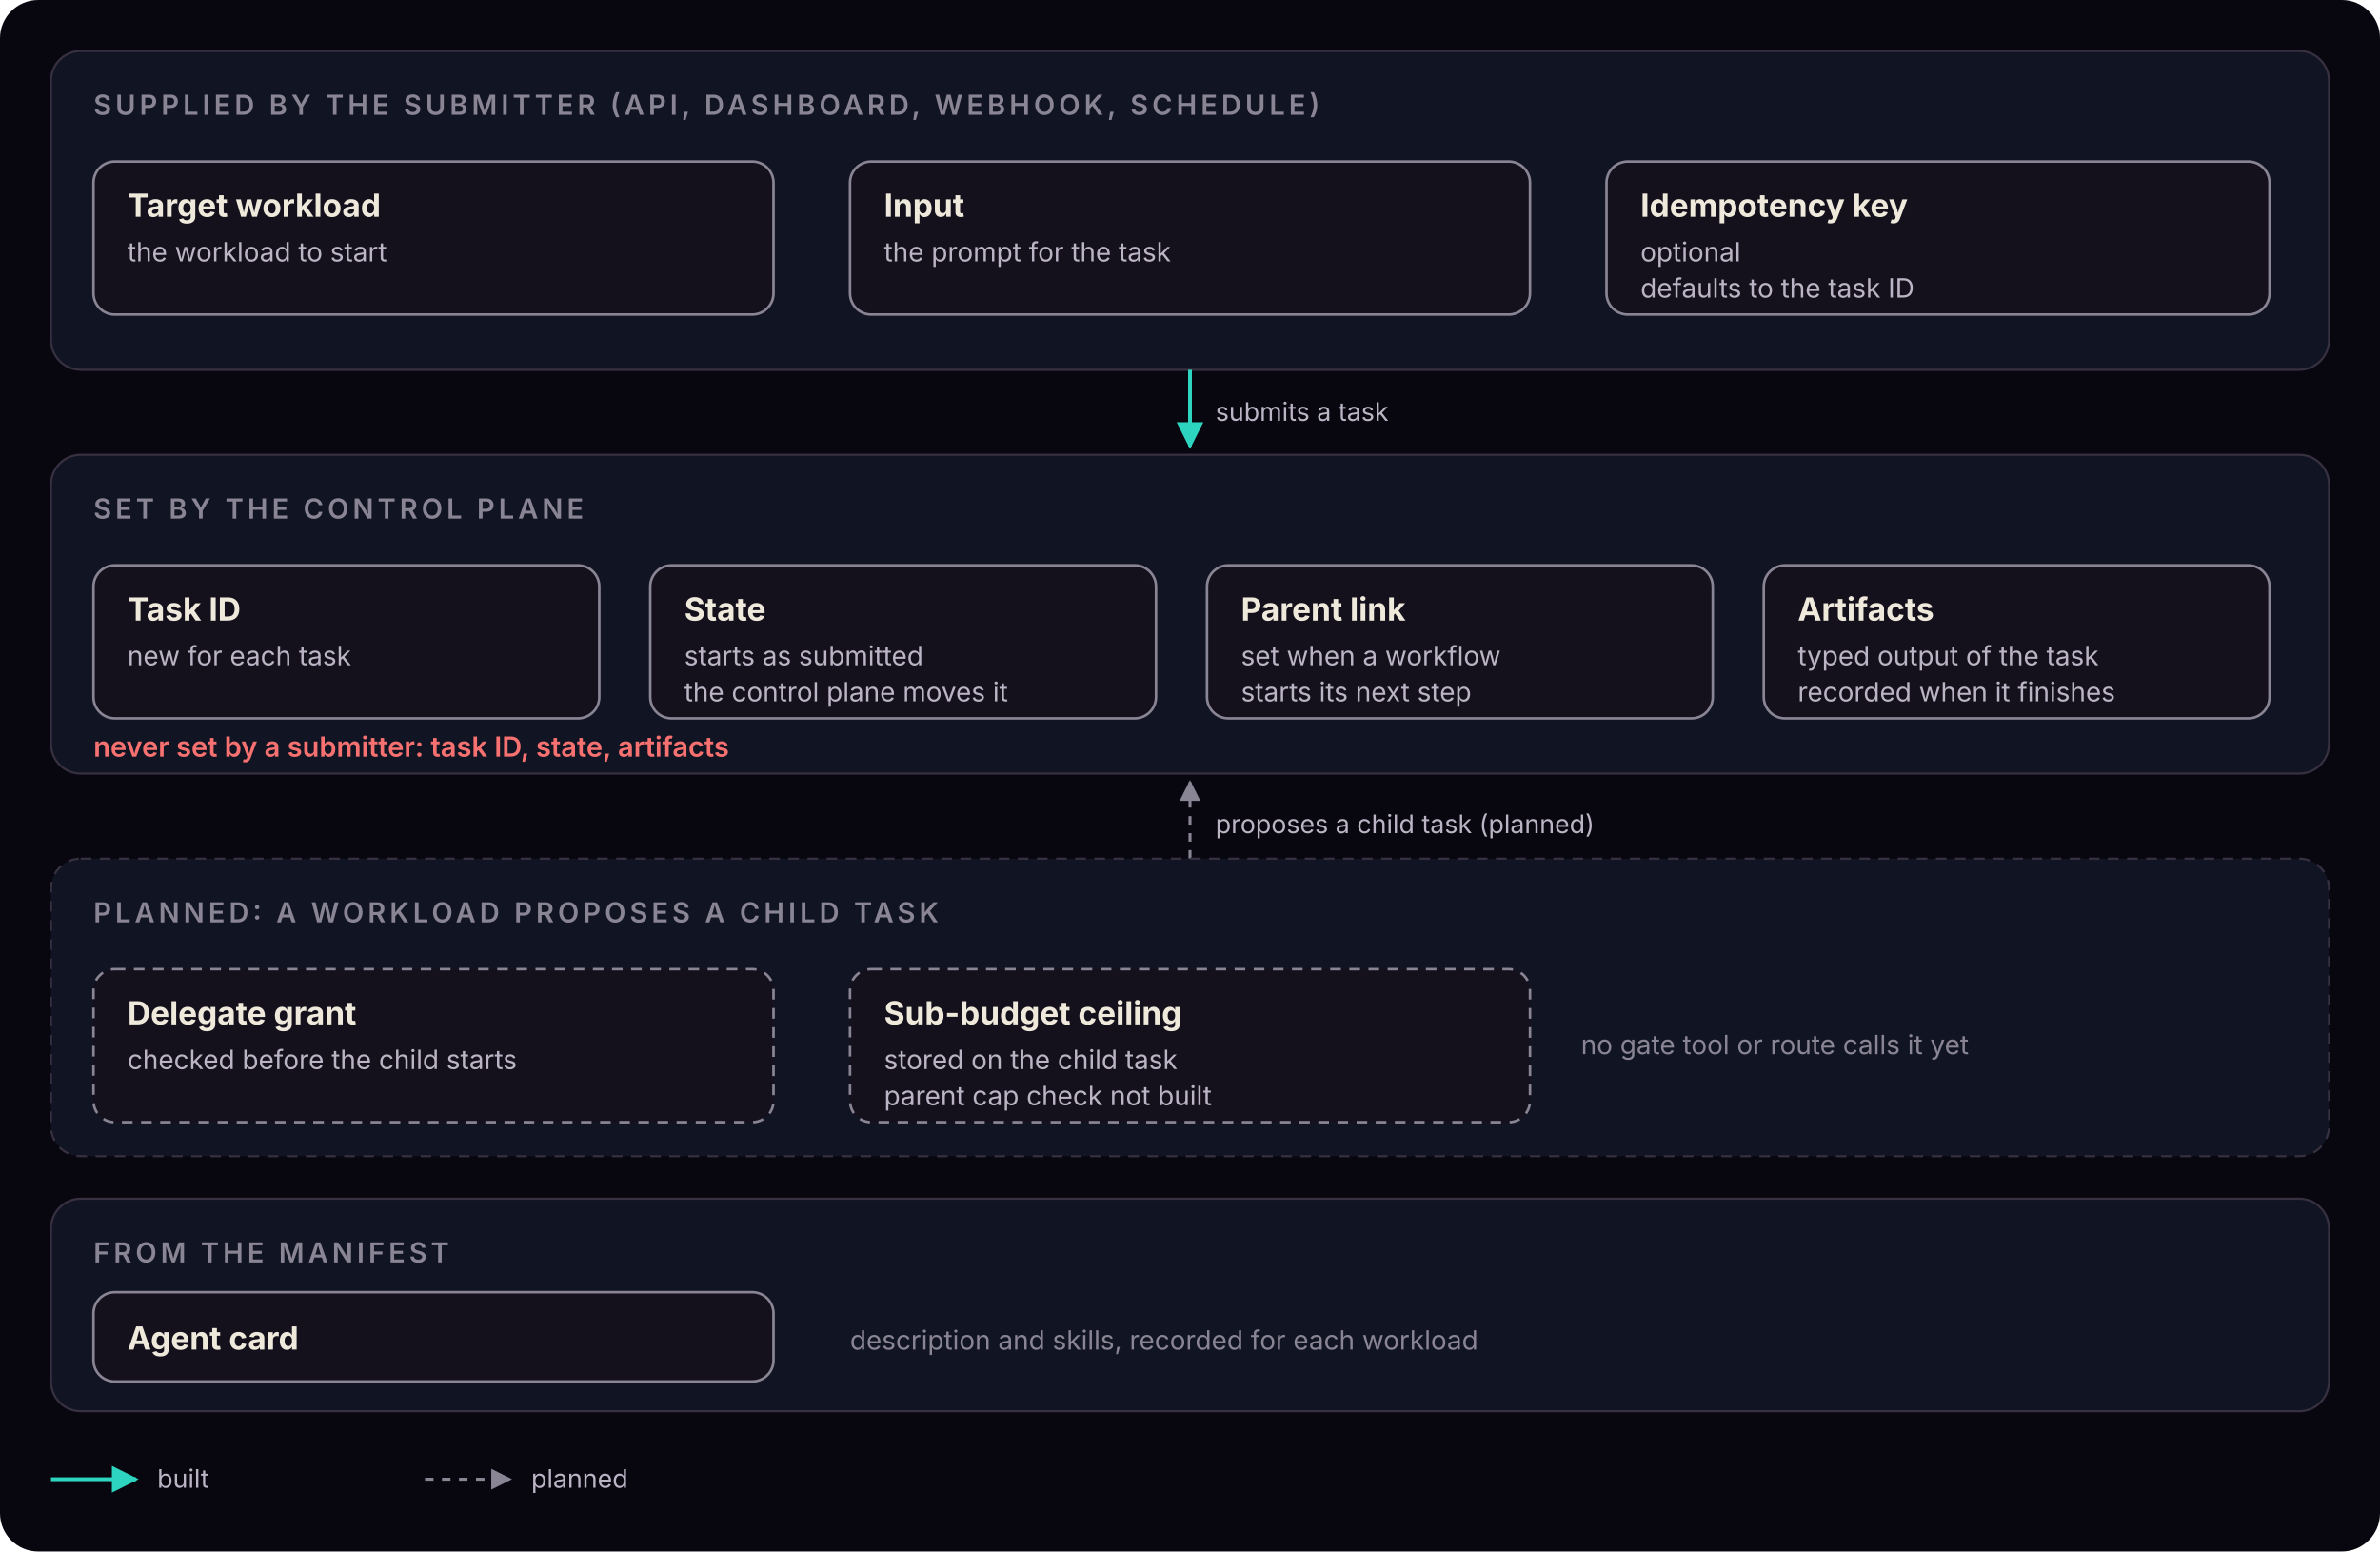
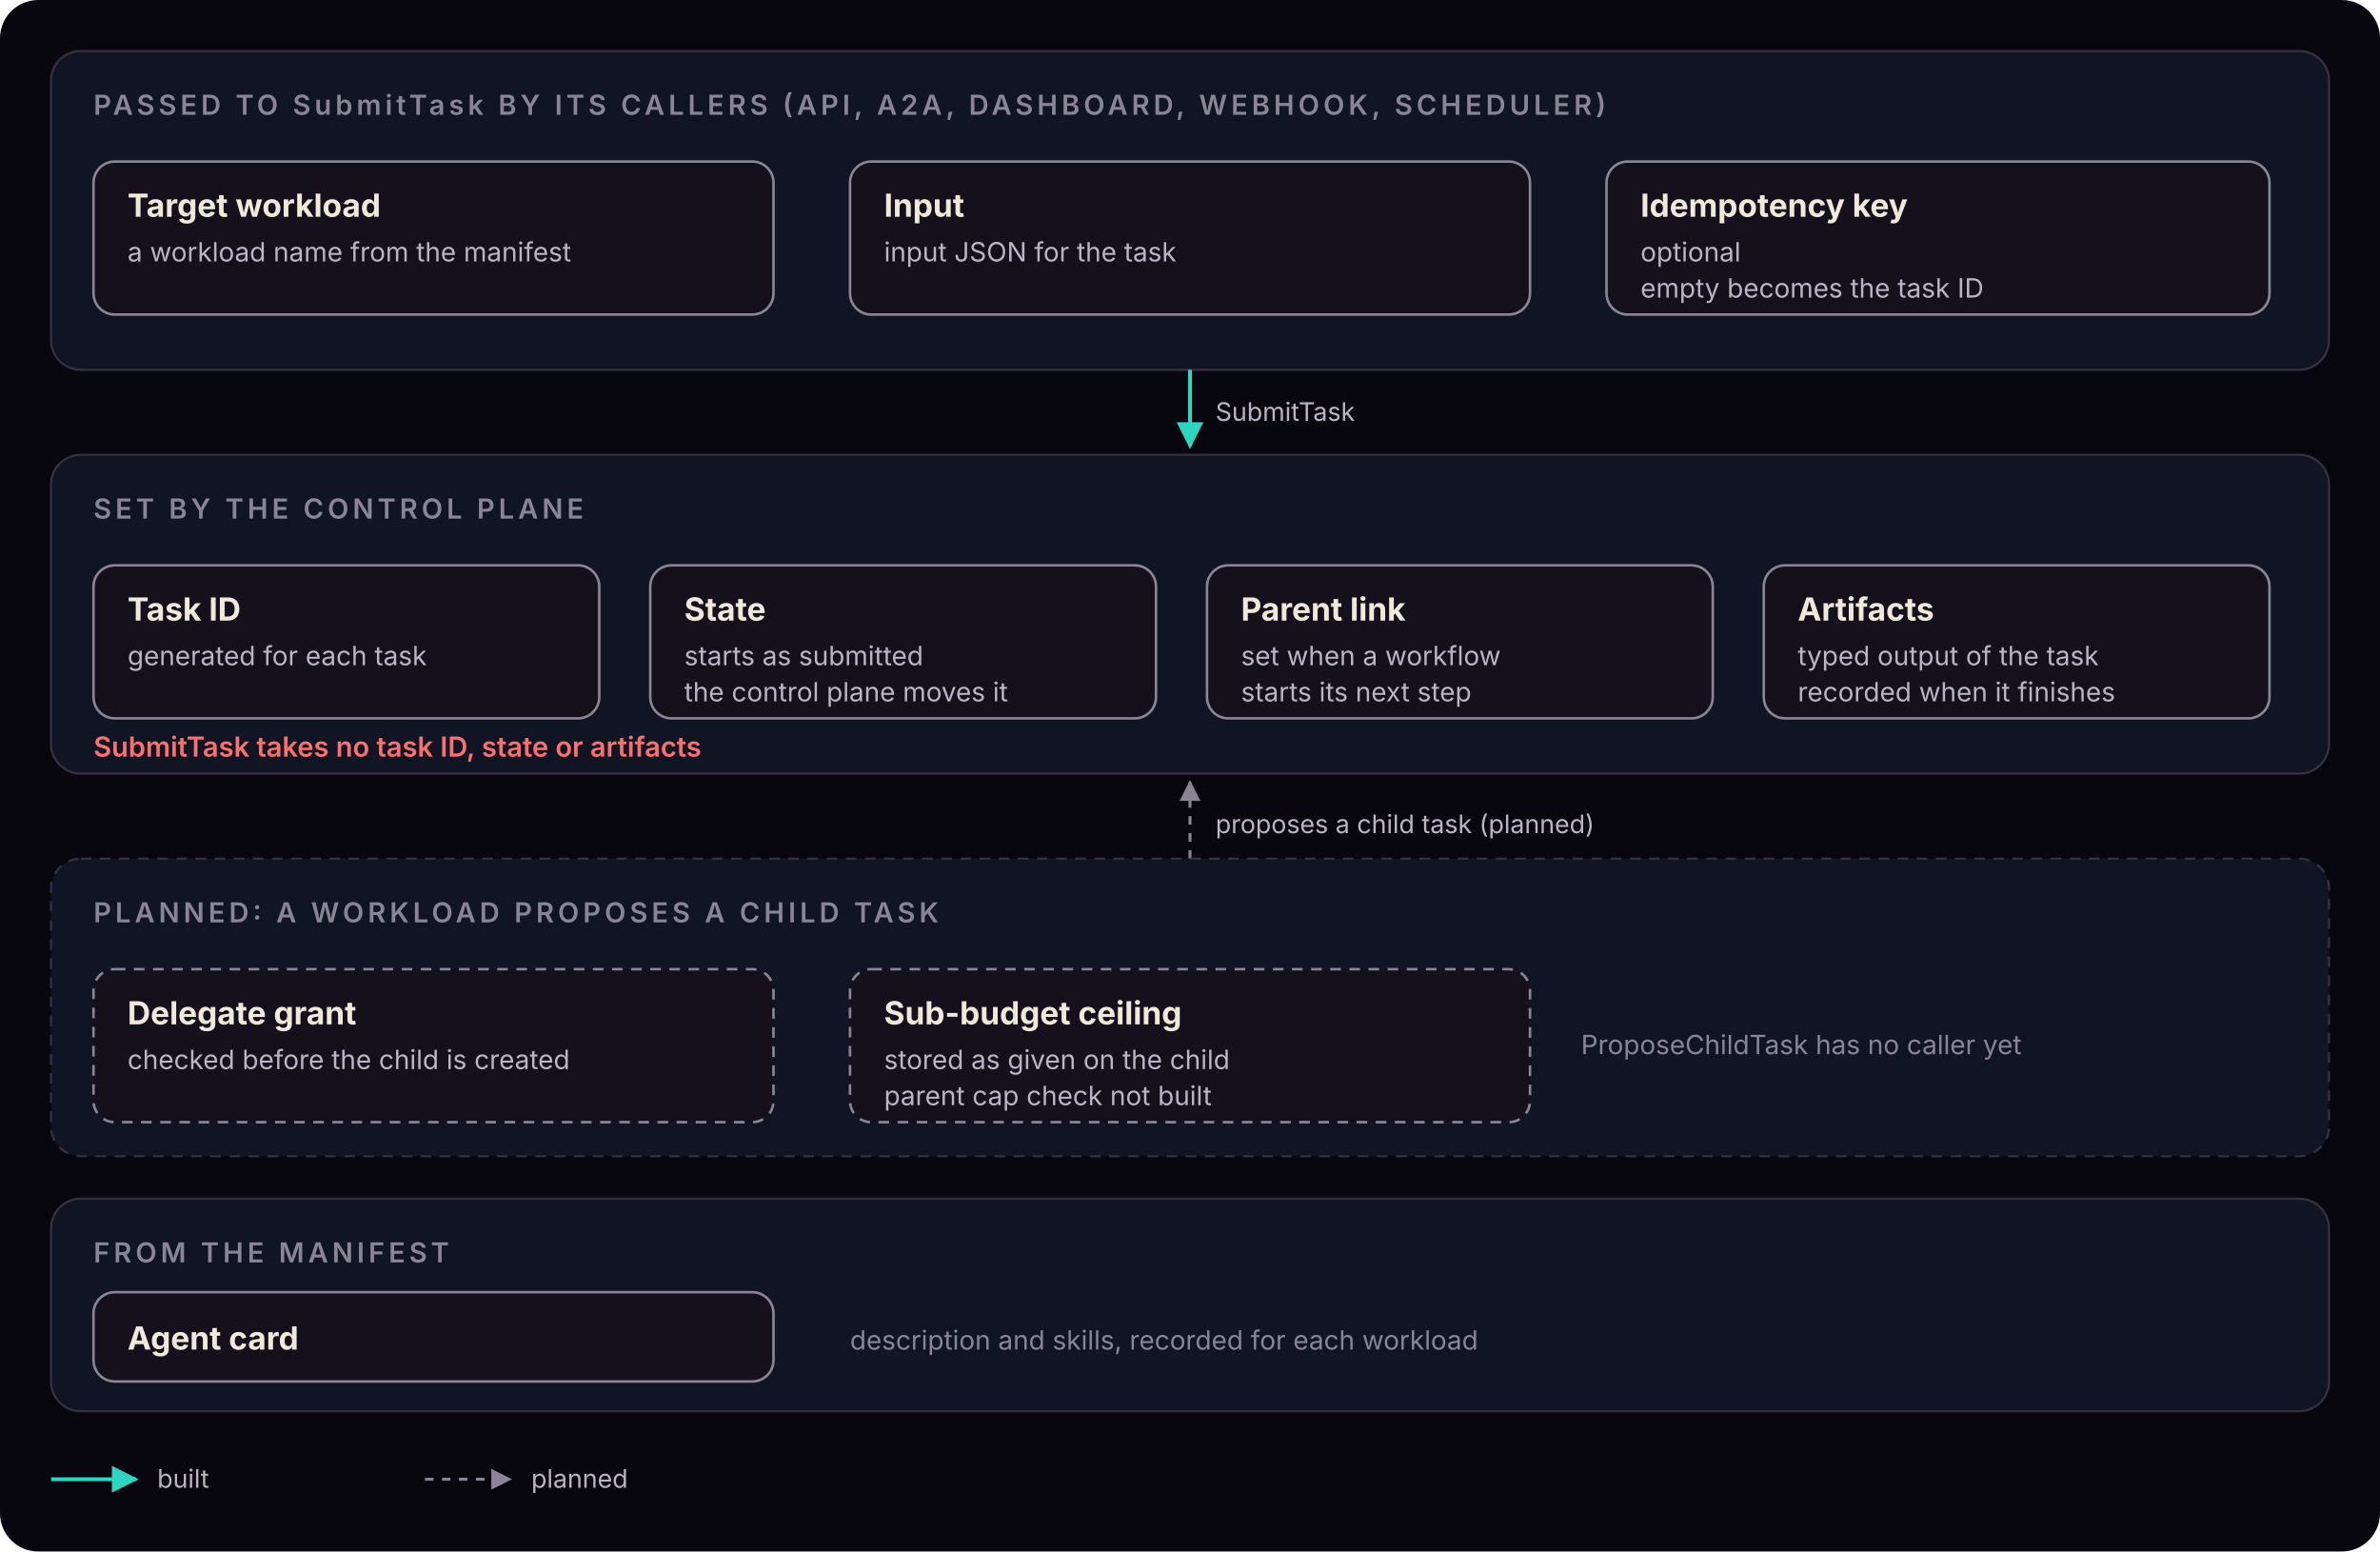
<svg xmlns="http://www.w3.org/2000/svg" viewBox="0 0 1120 730" role="img" aria-labelledby="t d" data-diagram="nested" font-family="system-ui, -apple-system, BlinkMacSystemFont, 'Segoe UI', sans-serif">
  <defs>
    <marker id="a" viewBox="0 0 10 10" refX="9" refY="5" markerWidth="7" markerHeight="7" orient="auto-start-reverse">
      <path d="M0 0 10 5 0 10z" fill="#2dd4bf" />
    </marker>
    <marker id="m" viewBox="0 0 10 10" refX="9" refY="5" markerWidth="7" markerHeight="7" orient="auto-start-reverse">
      <path d="M0 0 10 5 0 10z" fill="#8a8594" />
    </marker>
    <marker id="x" viewBox="0 0 10 10" refX="9" refY="5" markerWidth="7" markerHeight="7" orient="auto-start-reverse">
      <path d="M0 0 10 5 0 10z" fill="#f87171" />
    </marker>
    <linearGradient id="glow" x1="0" y1="0" x2="0" y2="1">
      <stop offset="0" stop-color="#2dd4bf" stop-opacity=".22" />
      <stop offset="1" stop-color="#2dd4bf" stop-opacity=".06" />
    </linearGradient>
    <style>
      .lane{fill:#111422;stroke:#373040}
      .lanet{fill:#8a8594;font-size:13px;font-weight:600;letter-spacing:.14em}
      .box{fill:#14111c;stroke:#8a8594;stroke-width:1.2}
      .key{fill:url(#glow);stroke:#2dd4bf;stroke-width:1.6}
      .ext{fill:#14111c;stroke:#7fd6b4;stroke-width:1.2}
      .plan{fill:#14111c;stroke:#8a8594;stroke-width:1.2;stroke-dasharray:5 4}
      .wait{fill:#14111c;stroke:#f0b86a;stroke-width:1.2}
      .bad{fill:#14111c;stroke:#f87171;stroke-width:1.2}
      .frame{fill:none;stroke:#bbb4c5;stroke-dasharray:5 5;stroke-width:1.2}
      .h{fill:#efe9dc;font-size:15px;font-weight:650}
      .s{fill:#bbb4c5;font-size:12.5px}
      .cap{fill:#8a8594;font-size:12.5px}
      .pn{fill:#8a8594;font-size:12px;font-weight:600;letter-spacing:.06em}
      .n{fill:#2dd4bf;font-size:12px;font-weight:700;letter-spacing:.08em}
      .idt{fill:#bbb4c5;font-size:12px;font-weight:600;letter-spacing:.06em}
      .lbl{fill:#bbb4c5;font-size:12px}
      .no{fill:#f87171;font-size:13px;font-weight:600}
      .f{stroke:#2dd4bf;stroke-width:1.8;fill:none}
      .r{stroke:#8a8594;stroke-width:1.4;fill:none;stroke-dasharray:4 4}
      .deny{stroke:#f87171;stroke-width:1.4;fill:none;stroke-dasharray:4 4}
      .life{stroke:#373040;stroke-width:1.2;fill:none;stroke-dasharray:4 4}
    </style>
  </defs>
  <rect width="1120" height="730" rx="18" fill="#08060e" />
  <rect class="lane" x="24" y="24" width="1072" height="150" rx="14" />
-   <text class="lanet" x="44" y="54">SUPPLIED BY THE SUBMITTER (API, DASHBOARD, WEBHOOK, SCHEDULE)</text>
+   <text class="lanet" x="44" y="54">PASSED TO SubmitTask BY ITS CALLERS (API, A2A, DASHBOARD, WEBHOOK, SCHEDULER)</text>
  <rect class="box" x="44" y="76" width="320" height="72" rx="10" />
  <text class="h" x="60" y="102">Target workload</text>
-   <text class="s" x="60" y="123">the workload to start</text>
+   <text class="s" x="60" y="123">a workload name from the manifest</text>
  <rect class="box" x="400" y="76" width="320" height="72" rx="10" />
  <text class="h" x="416" y="102">Input</text>
-   <text class="s" x="416" y="123">the prompt for the task</text>
+   <text class="s" x="416" y="123">input JSON for the task</text>
  <rect class="box" x="756" y="76" width="312" height="72" rx="10" />
  <text class="h" x="772" y="102">Idempotency key</text>
  <text class="s" x="772" y="123">optional</text>
-   <text class="s" x="772" y="140">defaults to the task ID</text>
+   <text class="s" x="772" y="140">empty becomes the task ID</text>
  <path class="f" d="M560 174V210" marker-end="url(#a)" />
-   <text class="lbl" x="572" y="198" text-anchor="start">submits a task</text>
+   <text class="lbl" x="572" y="198" text-anchor="start">SubmitTask</text>
  <rect class="lane" x="24" y="214" width="1072" height="150" rx="14" />
  <text class="lanet" x="44" y="244">SET BY THE CONTROL PLANE</text>
  <rect class="box" x="44" y="266" width="238" height="72" rx="10" />
  <text class="h" x="60" y="292">Task ID</text>
-   <text class="s" x="60" y="313">new for each task</text>
+   <text class="s" x="60" y="313">generated for each task</text>
  <rect class="box" x="306" y="266" width="238" height="72" rx="10" />
  <text class="h" x="322" y="292">State</text>
  <text class="s" x="322" y="313">starts as submitted</text>
  <text class="s" x="322" y="330">the control plane moves it</text>
  <rect class="box" x="568" y="266" width="238" height="72" rx="10" />
  <text class="h" x="584" y="292">Parent link</text>
  <text class="s" x="584" y="313">set when a workflow</text>
  <text class="s" x="584" y="330">starts its next step</text>
  <rect class="box" x="830" y="266" width="238" height="72" rx="10" />
  <text class="h" x="846" y="292">Artifacts</text>
  <text class="s" x="846" y="313">typed output of the task</text>
  <text class="s" x="846" y="330">recorded when it finishes</text>
-   <text class="no" x="44" y="356" text-anchor="start">never set by a submitter: task ID, state, artifacts</text>
+   <text class="no" x="44" y="356" text-anchor="start">SubmitTask takes no task ID, state or artifacts</text>
  <path class="r" d="M560 404V368" marker-end="url(#m)" />
  <text class="lbl" x="572" y="392" text-anchor="start">proposes a child task (planned)</text>
  <rect class="lane" x="24" y="404" width="1072" height="140" rx="14" stroke-dasharray="5 4" />
  <text class="lanet" x="44" y="434">PLANNED: A WORKLOAD PROPOSES A CHILD TASK</text>
  <rect class="plan" x="44" y="456" width="320" height="72" rx="10" />
  <text class="h" x="60" y="482">Delegate grant</text>
-   <text class="s" x="60" y="503">checked before the child starts</text>
+   <text class="s" x="60" y="503">checked before the child is created</text>
  <rect class="plan" x="400" y="456" width="320" height="72" rx="10" />
  <text class="h" x="416" y="482">Sub-budget ceiling</text>
-   <text class="s" x="416" y="503">stored on the child task</text>
+   <text class="s" x="416" y="503">stored as given on the child</text>
  <text class="s" x="416" y="520">parent cap check not built</text>
-   <text class="cap" x="744" y="496" text-anchor="start">no gate tool or route calls it yet</text>
+   <text class="cap" x="744" y="496" text-anchor="start">ProposeChildTask has no caller yet</text>
  <rect class="lane" x="24" y="564" width="1072" height="100" rx="14" />
  <text class="lanet" x="44" y="594">FROM THE MANIFEST</text>
  <rect class="box" x="44" y="608" width="320" height="42" rx="10" />
  <text class="h" x="60" y="635">Agent card</text>
  <text class="cap" x="400" y="635" text-anchor="start">description and skills, recorded for each workload</text>
  <path class="f" d="M24 696H64" marker-end="url(#a)" />
  <text class="lbl" x="74" y="700" text-anchor="start">built</text>
  <path class="r" d="M200 696H240" marker-end="url(#m)" />
  <text class="lbl" x="250" y="700" text-anchor="start">planned</text>
</svg>
